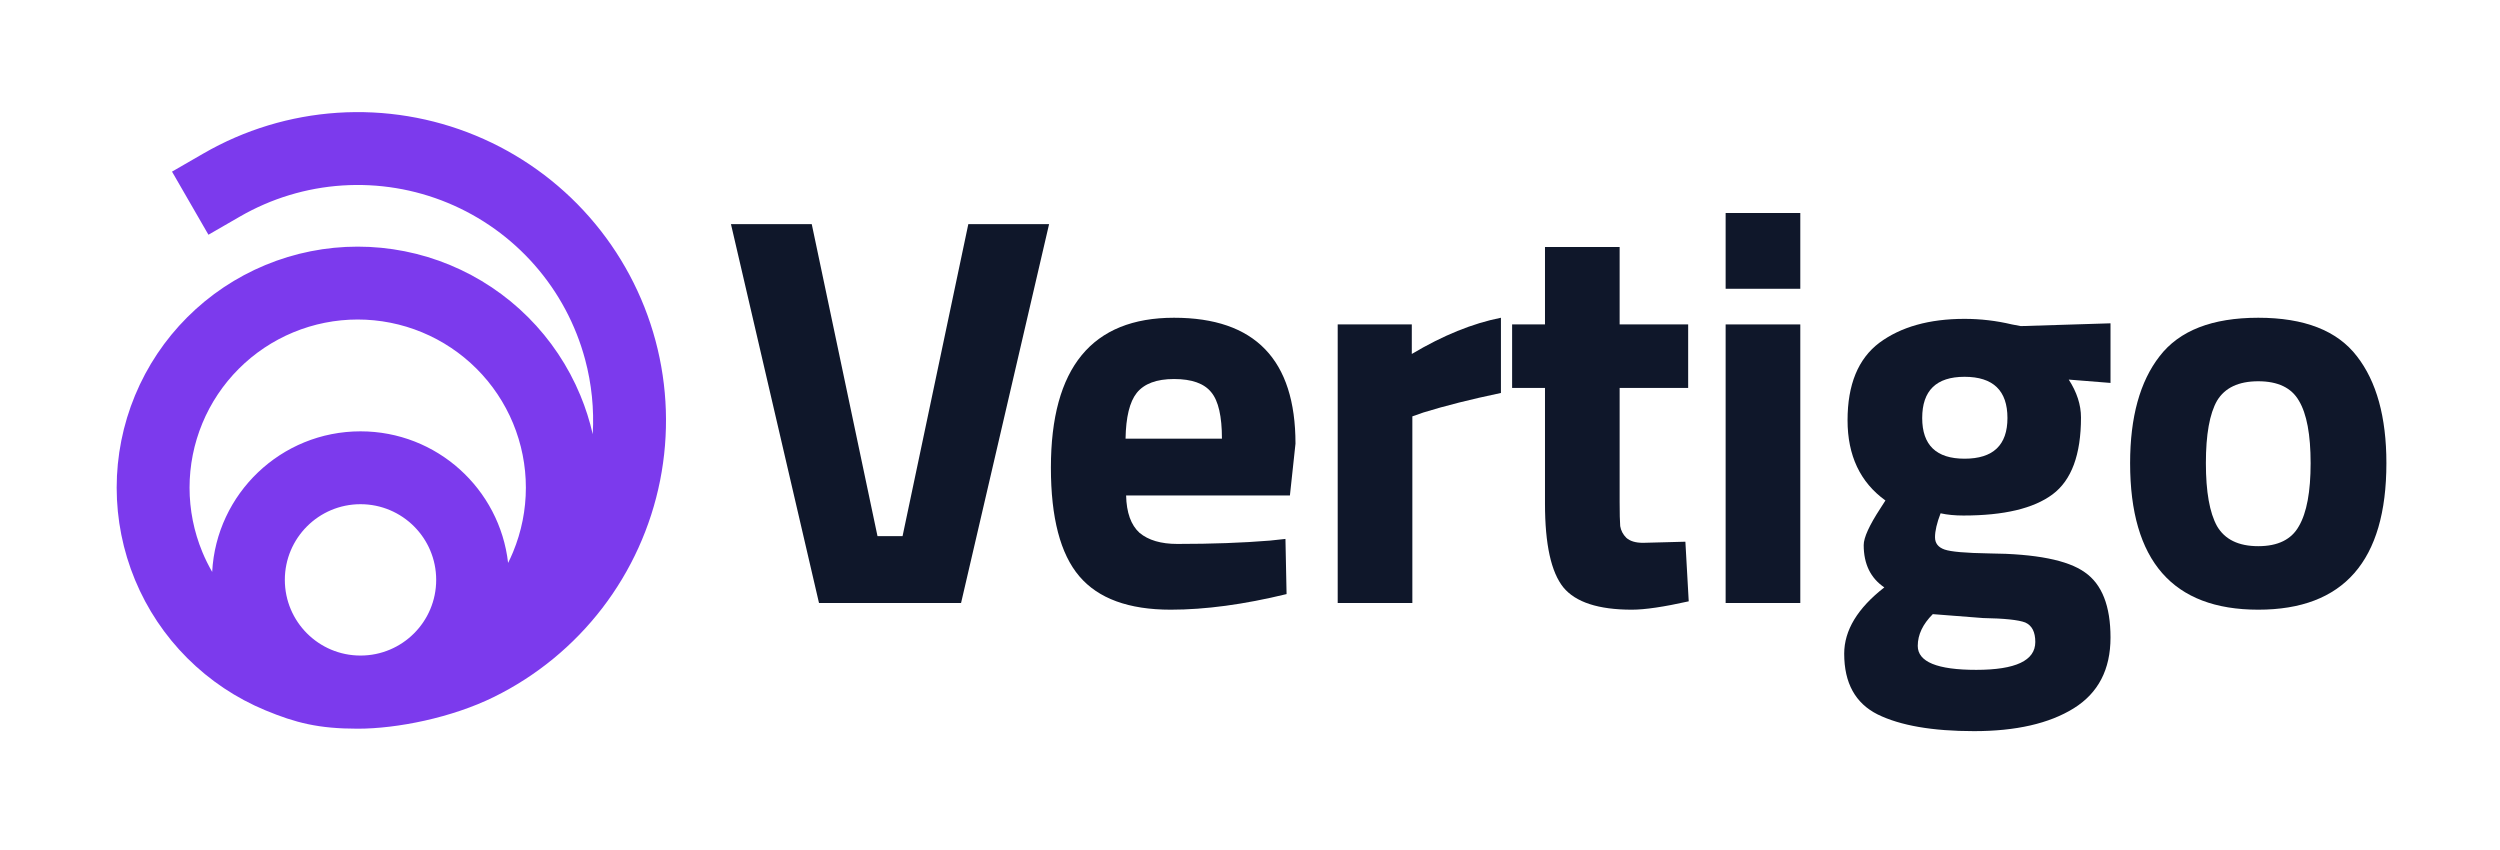
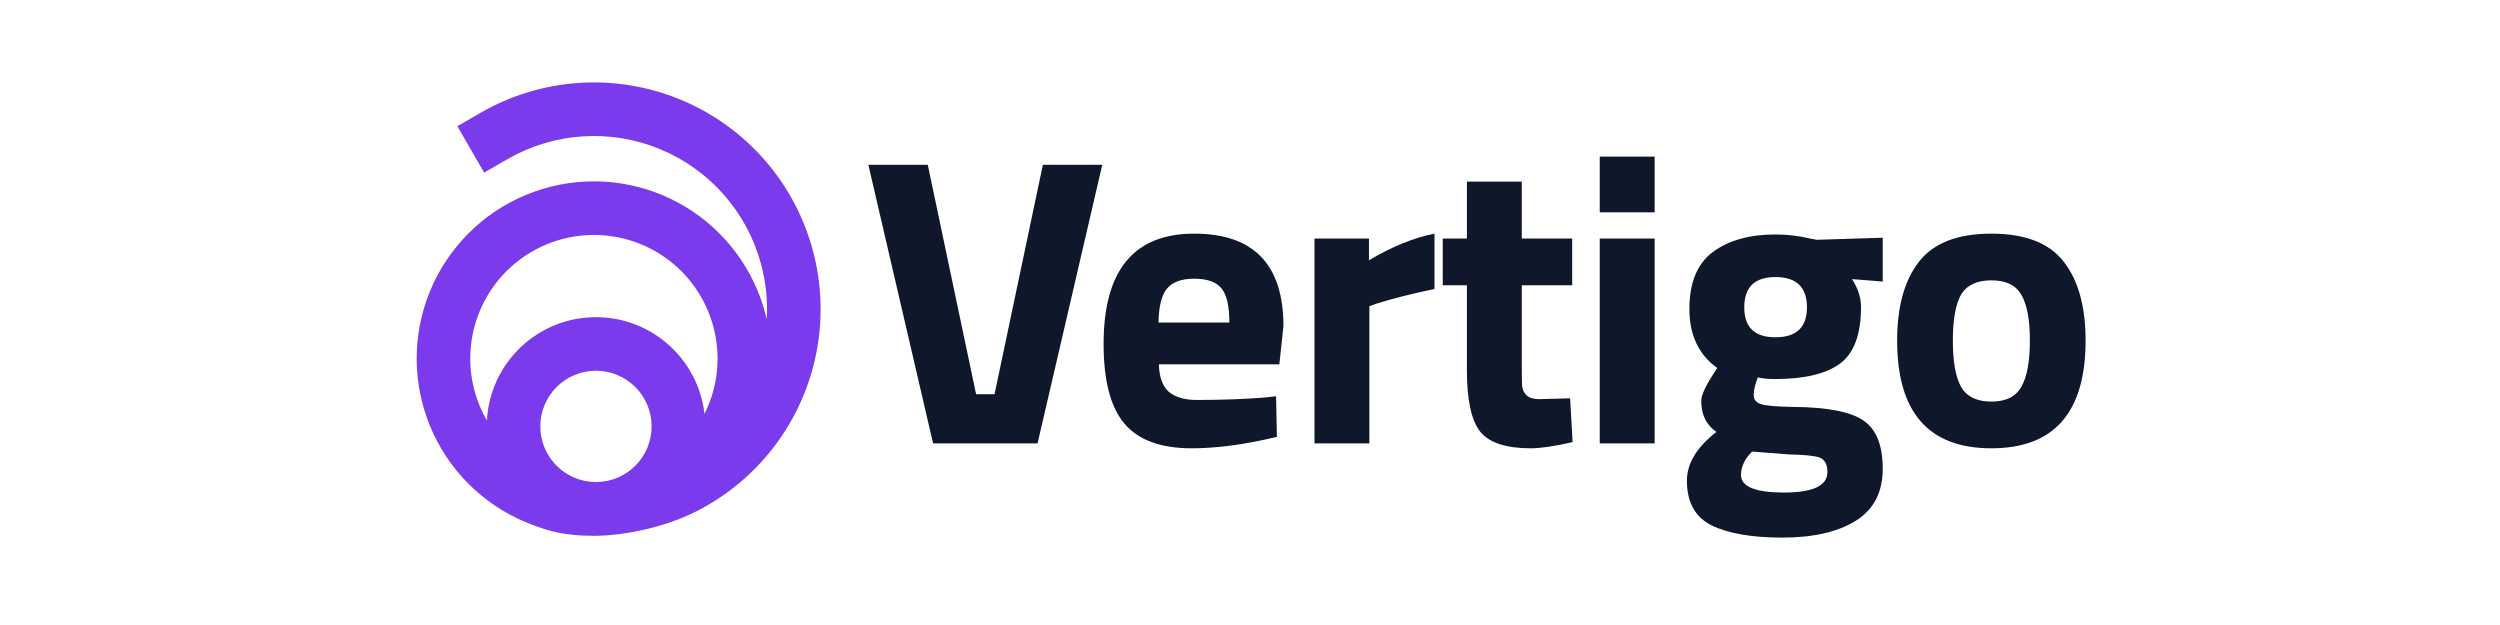
- <svg xmlns="http://www.w3.org/2000/svg" width="200" height="68" viewBox="0 0 200 68" fill="none">
+ <svg xmlns="http://www.w3.org/2000/svg" width="200" height="50" viewBox="0 0 200 68" fill="none">
  <path d="M77.465 17.932H83.927L76.885 48.24H65.52L58.477 17.932H64.94L70.2 42.891H72.205L77.465 17.932Z" fill="#0F172A" />
  <path d="M90.089 39.638C90.119 41.005 90.475 42 91.159 42.624C91.872 43.218 92.882 43.515 94.19 43.515C96.953 43.515 99.419 43.426 101.588 43.248L102.836 43.114L102.926 47.527C99.508 48.359 96.418 48.775 93.655 48.775C90.297 48.775 87.861 47.883 86.345 46.1C84.829 44.318 84.072 41.42 84.072 37.409C84.072 29.416 87.356 25.42 93.922 25.42C100.399 25.42 103.639 28.777 103.639 35.493L103.193 39.638H90.089ZM97.755 35.092C97.755 33.309 97.473 32.075 96.909 31.392C96.344 30.679 95.348 30.322 93.922 30.322C92.525 30.322 91.53 30.694 90.936 31.437C90.371 32.15 90.074 33.368 90.044 35.092H97.755Z" fill="#0F172A" />
  <path d="M107.016 48.24V25.954H112.944V28.317C115.44 26.831 117.817 25.865 120.075 25.42V31.437C117.668 31.942 115.603 32.462 113.879 32.997L112.988 33.309V48.24H107.016Z" fill="#0F172A" />
  <path d="M135.053 31.036H129.571V40.172C129.571 41.064 129.586 41.703 129.616 42.089C129.675 42.446 129.839 42.758 130.106 43.025C130.404 43.292 130.849 43.426 131.443 43.426L134.831 43.337L135.098 48.106C133.107 48.552 131.592 48.775 130.552 48.775C127.878 48.775 126.05 48.18 125.07 46.992C124.089 45.774 123.599 43.545 123.599 40.306V31.036H120.969V25.954H123.599V19.759H129.571V25.954H135.053V31.036Z" fill="#0F172A" />
  <path d="M138.051 48.24V25.954H144.024V48.24H138.051ZM138.051 23.102V17.04H144.024V23.102H138.051Z" fill="#0F172A" />
  <path d="M168.841 51.003C168.841 53.559 167.861 55.445 165.9 56.664C163.939 57.882 161.279 58.491 157.922 58.491C154.594 58.491 152.023 58.045 150.211 57.154C148.428 56.262 147.536 54.643 147.536 52.296C147.536 50.424 148.606 48.656 150.746 46.992C149.646 46.249 149.096 45.12 149.096 43.605C149.096 43.01 149.542 42.03 150.434 40.663L150.835 40.039C148.814 38.583 147.804 36.444 147.804 33.621C147.804 30.768 148.651 28.703 150.344 27.425C152.068 26.148 154.341 25.509 157.164 25.509C158.441 25.509 159.705 25.657 160.953 25.954L161.666 26.088L168.841 25.865V30.634L165.499 30.367C166.152 31.377 166.479 32.388 166.479 33.398C166.479 36.369 165.722 38.419 164.206 39.548C162.691 40.678 160.314 41.242 157.074 41.242C156.391 41.242 155.782 41.183 155.247 41.064C154.95 41.837 154.801 42.475 154.801 42.98C154.801 43.456 155.054 43.783 155.559 43.961C156.064 44.139 157.253 44.243 159.125 44.273C162.869 44.303 165.424 44.808 166.791 45.788C168.158 46.739 168.841 48.478 168.841 51.003ZM153.42 51.672C153.42 52.949 154.98 53.588 158.1 53.588C161.249 53.588 162.824 52.845 162.824 51.36C162.824 50.557 162.557 50.038 162.022 49.8C161.487 49.592 160.358 49.473 158.635 49.443L154.623 49.131C153.821 49.934 153.42 50.78 153.42 51.672ZM153.776 33.442C153.776 35.611 154.905 36.696 157.164 36.696C159.452 36.696 160.596 35.611 160.596 33.442C160.596 31.244 159.452 30.144 157.164 30.144C154.905 30.144 153.776 31.244 153.776 33.442Z" fill="#0F172A" />
  <path d="M172.771 28.495C174.346 26.445 176.976 25.42 180.661 25.42C184.345 25.42 186.975 26.445 188.549 28.495C190.124 30.516 190.912 33.368 190.912 37.053C190.912 44.867 187.495 48.775 180.661 48.775C173.826 48.775 170.409 44.867 170.409 37.053C170.409 33.368 171.197 30.516 172.771 28.495ZM177.362 42.089C177.986 43.159 179.086 43.694 180.661 43.694C182.235 43.694 183.32 43.159 183.914 42.089C184.538 41.019 184.85 39.34 184.85 37.053C184.85 34.765 184.538 33.101 183.914 32.061C183.32 31.021 182.235 30.501 180.661 30.501C179.086 30.501 177.986 31.021 177.362 32.061C176.768 33.101 176.471 34.765 176.471 37.053C176.471 39.34 176.768 41.019 177.362 42.089Z" fill="#0F172A" />
  <path fill-rule="evenodd" clip-rule="evenodd" d="M35.824 16.232C33.155 15.126 30.268 14.65 27.385 14.838C24.502 15.027 21.702 15.877 19.2 17.322L16.675 18.779L13.761 13.73L16.285 12.273C19.561 10.381 23.229 9.269 27.004 9.021C30.779 8.774 34.56 9.398 38.055 10.846C41.55 12.294 44.666 14.526 47.16 17.37C49.654 20.215 51.461 23.595 52.44 27.249C53.419 30.903 53.545 34.734 52.807 38.444C52.069 42.154 50.487 45.645 48.184 48.647C45.881 51.648 42.918 54.079 39.525 55.752C36.132 57.426 31.756 58.296 28.617 58.296C25.478 58.296 23.645 57.825 21.238 56.828C18.898 55.859 16.773 54.439 14.982 52.648C13.191 50.858 11.771 48.732 10.802 46.392C9.833 44.053 9.334 41.546 9.334 39.014C9.334 36.481 9.833 33.974 10.802 31.634C11.771 29.295 13.191 27.169 14.982 25.379C16.773 23.588 18.898 22.168 21.238 21.199C23.577 20.23 26.084 19.731 28.617 19.731C31.149 19.731 33.656 20.23 35.996 21.199C38.335 22.168 40.461 23.588 42.252 25.379C44.042 27.169 45.462 29.295 46.431 31.634C46.848 32.641 47.178 33.678 47.419 34.735C47.536 32.728 47.332 30.71 46.809 28.758C46.061 25.967 44.682 23.386 42.777 21.214C40.872 19.042 38.493 17.337 35.824 16.232ZM16.974 45.754C17.305 39.487 22.491 34.507 28.841 34.507C34.945 34.507 39.974 39.109 40.648 45.033C40.791 44.748 40.923 44.457 41.046 44.162C41.722 42.529 42.07 40.78 42.07 39.014C42.07 37.247 41.722 35.498 41.046 33.865C40.37 32.233 39.379 30.75 38.129 29.501C36.88 28.252 35.397 27.261 33.765 26.585C32.133 25.909 30.383 25.561 28.617 25.561C26.85 25.561 25.101 25.909 23.468 26.585C21.836 27.261 20.353 28.252 19.104 29.501C17.855 30.75 16.864 32.233 16.188 33.865C15.512 35.498 15.164 37.247 15.164 39.014C15.164 40.78 15.512 42.529 16.188 44.162C16.415 44.71 16.678 45.242 16.974 45.754ZM34.895 46.39C34.895 49.734 32.184 52.444 28.841 52.444C25.497 52.444 22.787 49.734 22.787 46.39C22.787 43.047 25.497 40.336 28.841 40.336C32.184 40.336 34.895 43.047 34.895 46.39Z" fill="#7C3AED" />
</svg>
